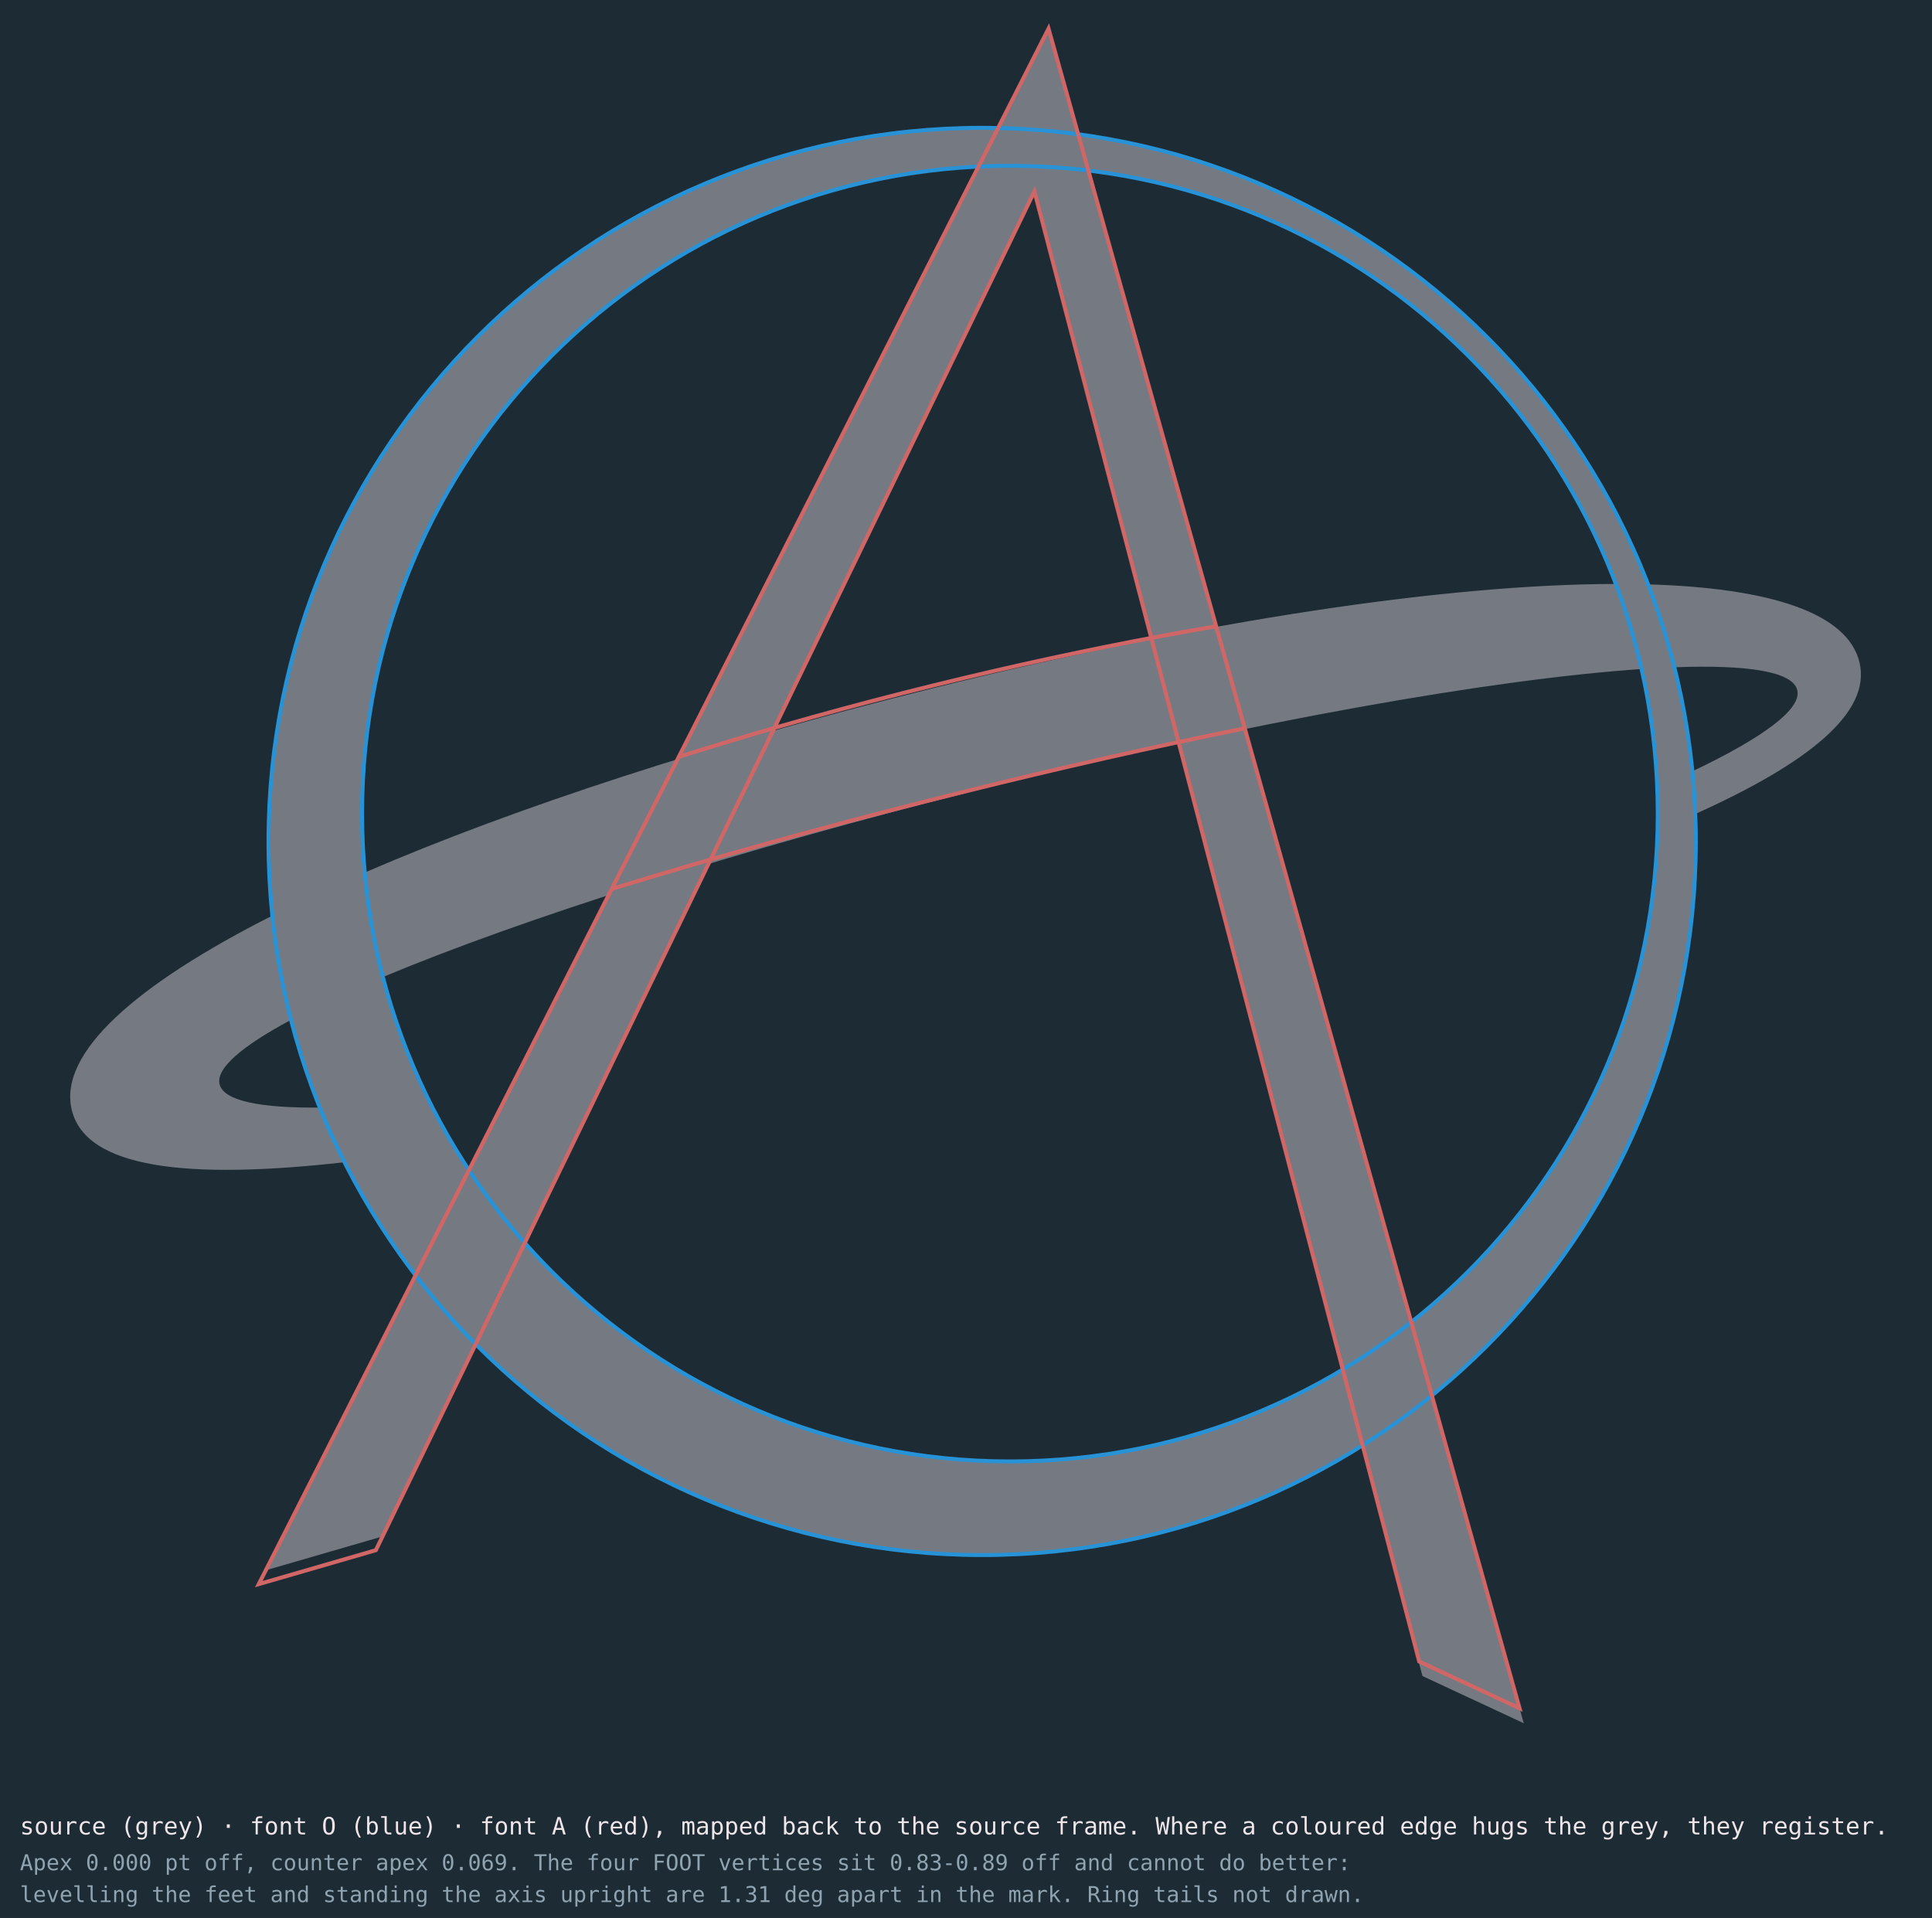
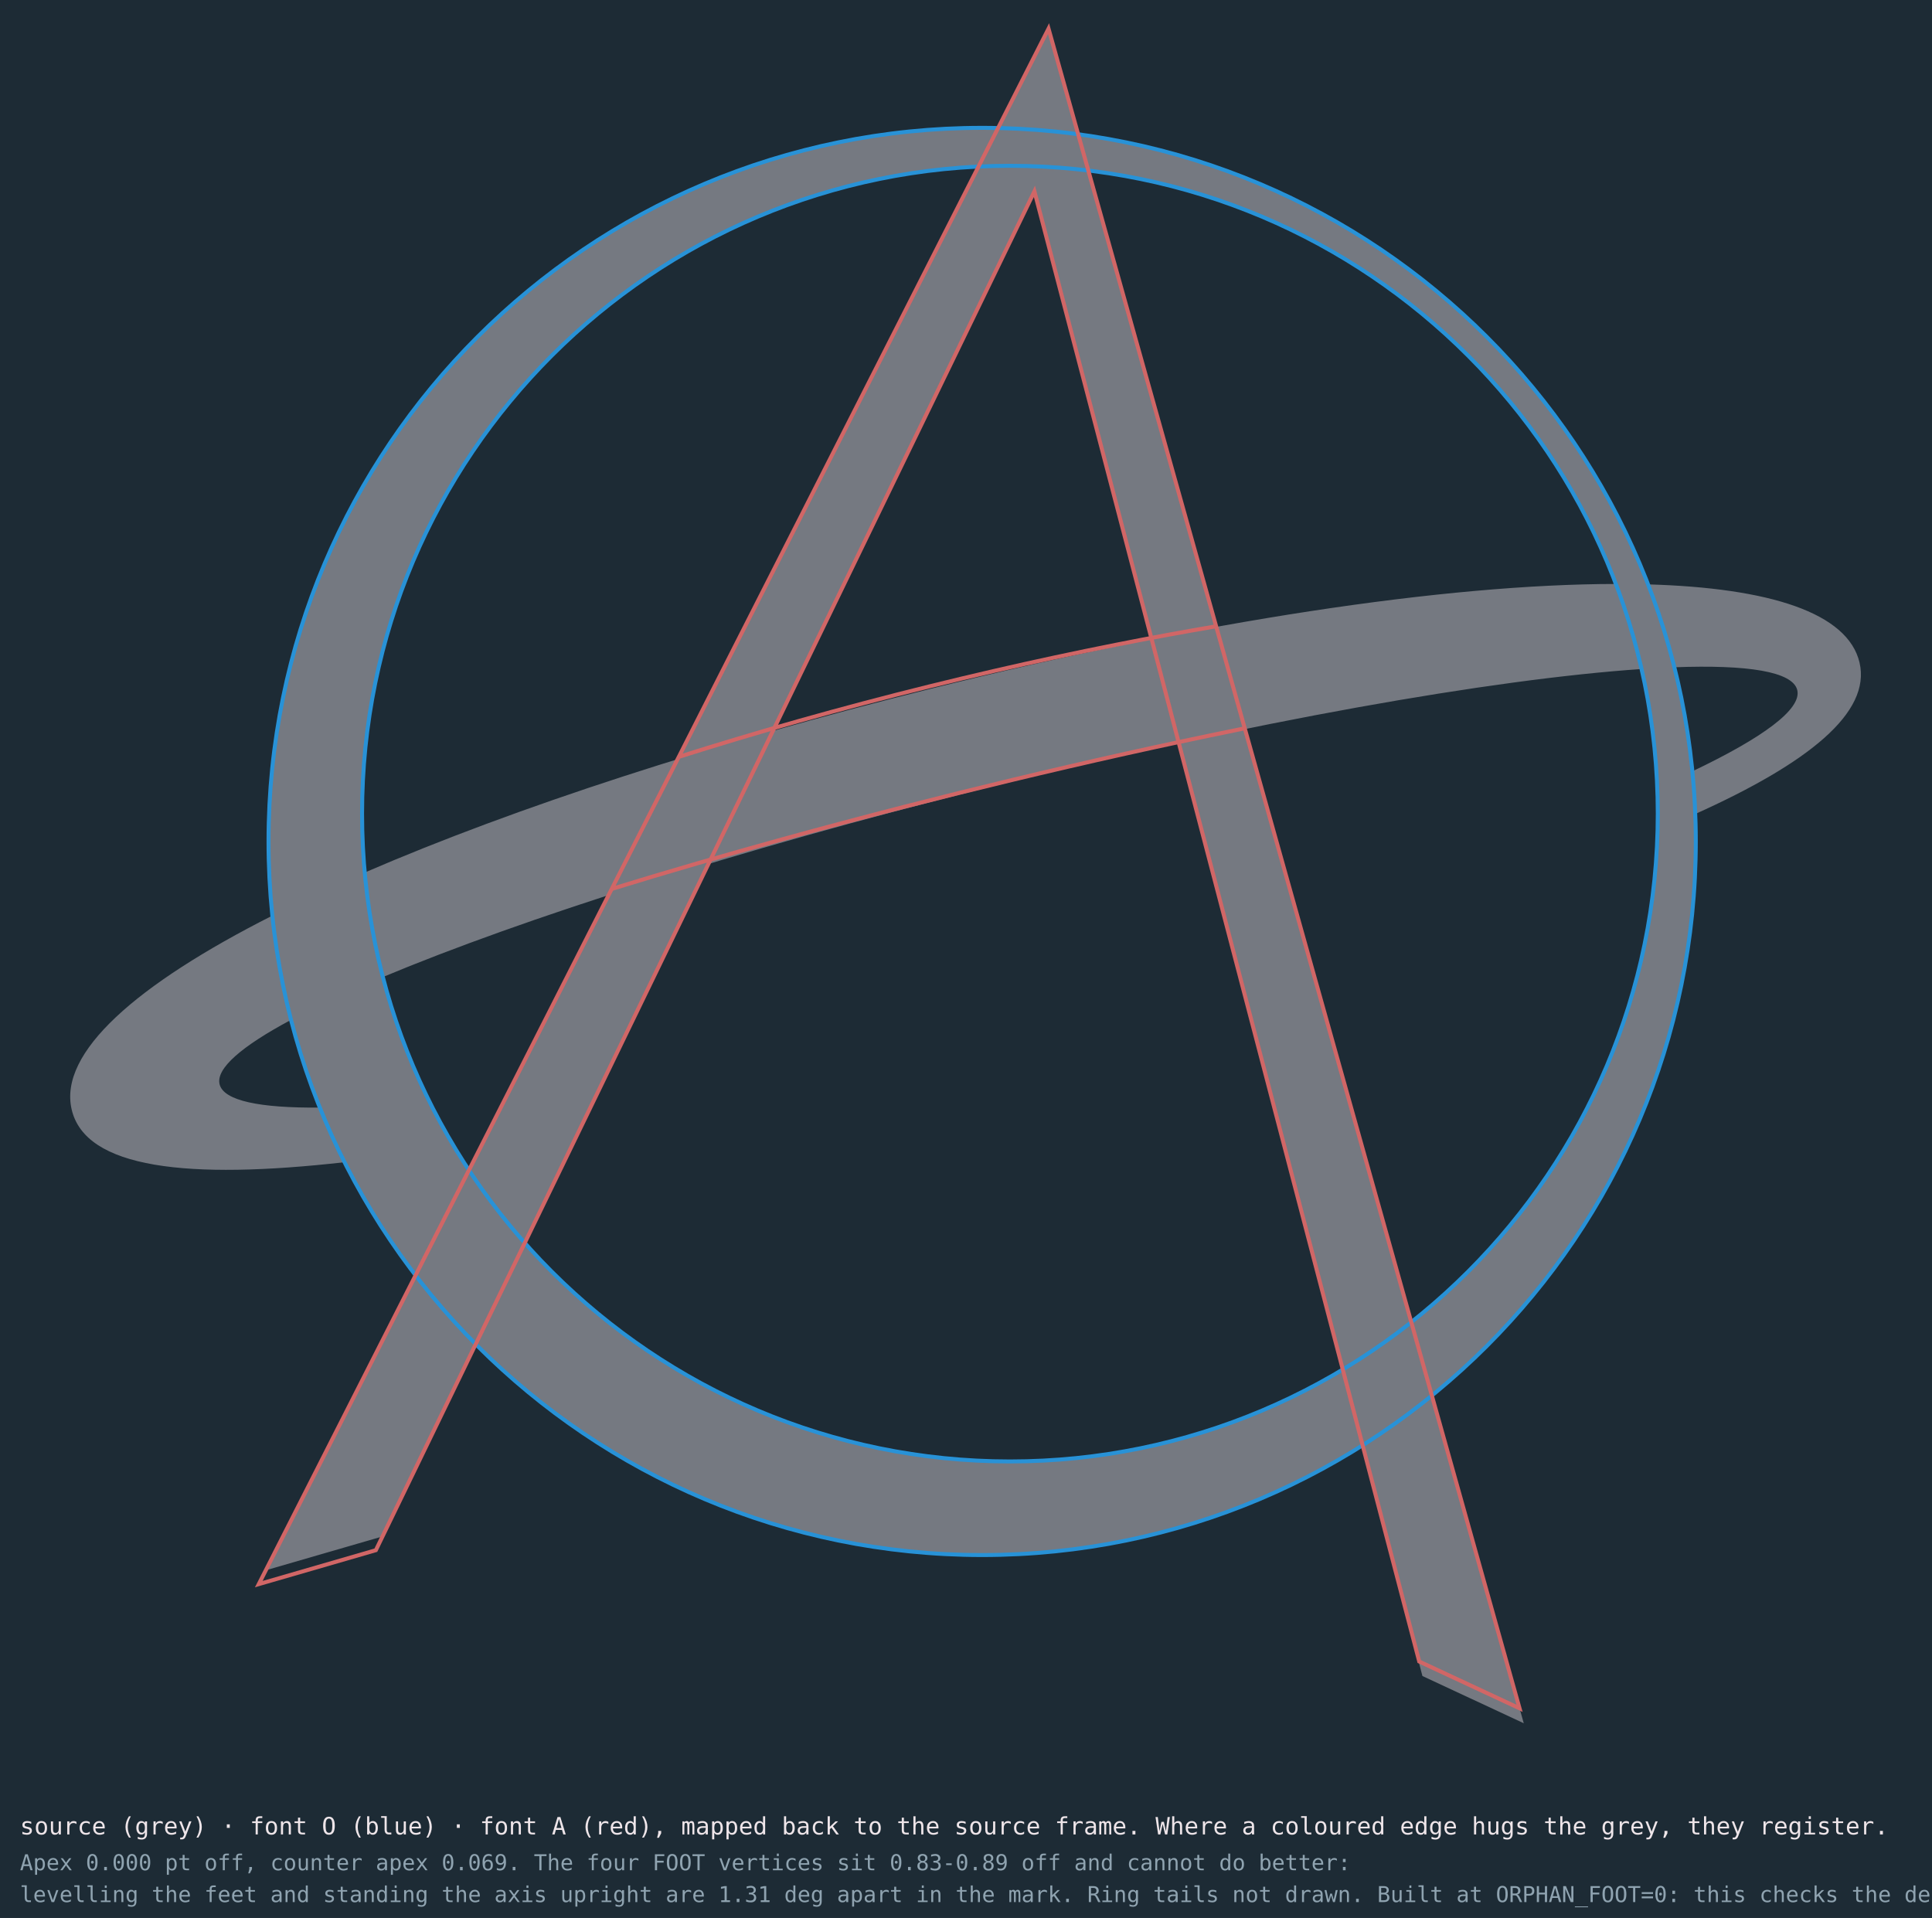
<svg xmlns="http://www.w3.org/2000/svg" width="971" height="964">
  <rect width="100%" height="100%" fill="#1D2B35" />
  <g transform="translate(34.96,909.13) scale(9,-9)">
    <path d="M52.516,19.400 C39.341,19.400 27.814,26.445 21.488,36.972 C20.986,37.809 20.519,38.669 20.084,39.548 C19.001,41.734 18.129,44.043 17.503,46.452 C17.011,48.342 16.675,50.294 16.495,52.291 C16.398,53.374 16.340,54.468 16.340,55.576 C16.340,75.555 32.537,91.752 52.516,91.752 C67.978,91.752 81.167,82.049 86.344,68.402 C86.927,66.866 87.405,65.279 87.776,63.651 C88.264,61.513 88.565,59.306 88.655,57.043 C88.674,56.556 88.692,56.068 88.692,55.576 C88.692,55.263 88.676,54.954 88.668,54.643 C88.172,35.096 72.182,19.400 52.516,19.400 Z M90.772,55.550 C90.742,56.352 90.694,57.149 90.617,57.937 C90.424,59.921 90.083,61.862 89.610,63.750 C89.212,65.333 88.715,66.876 88.135,68.379 C82.372,83.290 67.907,93.871 50.963,93.871 C28.955,93.871 11.114,76.030 11.114,54.023 C11.114,52.624 11.188,51.243 11.329,49.882 C11.534,47.895 11.883,45.951 12.370,44.061 C12.802,42.380 13.351,40.748 13.990,39.160 C14.408,38.121 14.869,37.104 15.370,36.110 C21.930,23.102 35.400,14.174 50.963,14.174 C72.970,14.174 90.811,32.015 90.811,54.023 C90.811,54.535 90.791,55.042 90.772,55.550 Z M99.957,64.016 C99.303,66.786 94.961,68.185 88.135,68.380 C87.556,68.396 86.958,68.403 86.344,68.403 C76.825,68.391 63.178,66.321 48.072,62.545 C35.956,59.517 24.924,55.936 16.496,52.292 C14.641,51.490 12.915,50.686 11.329,49.883 C3.721,46.033 -0.618,42.233 0.116,39.060 C0.881,35.757 6.583,35.118 15.370,36.111 C14.869,37.105 14.409,38.122 13.991,39.161 C10.628,39.129 8.608,39.542 8.379,40.460 C8.159,41.341 9.614,42.589 12.370,44.062 C13.764,44.807 15.485,45.609 17.503,46.453 C25.274,49.702 37.332,53.549 51.052,56.979 C66.014,60.719 79.459,63.087 87.776,63.652 C88.418,63.695 89.031,63.729 89.610,63.750 C93.728,63.905 96.222,63.508 96.479,62.481 C96.745,61.418 94.578,59.823 90.618,57.938 C90.695,57.149 90.742,56.352 90.773,55.551 C97.104,58.397 100.617,61.220 99.957,64.016 Z M10.958,13.321 L17.523,15.224 L53.876,90.260 L75.548,7.417 L81.207,4.778 L54.669,99.415 L10.958,13.321 Z" fill="#EEE5E9" fill-opacity="0.42" fill-rule="nonzero" />
    <path d="M90.814,54.023 C90.814,76.032 72.972,93.875 50.963,93.875 C28.953,93.875 11.111,76.032 11.111,54.023 C11.111,32.014 28.953,14.172 50.963,14.172 C72.972,14.172 90.814,32.014 90.814,54.023 Z M88.691,55.577 C88.691,35.597 72.494,19.399 52.513,19.399 C32.533,19.399 16.335,35.597 16.335,55.577 C16.335,75.558 32.533,91.755 52.513,91.755 C72.494,91.755 88.691,75.558 88.691,55.577 Z" fill="none" stroke="#2892D7" stroke-width="0.222" />
-     <path d="M10.566,12.548 L17.104,14.443 L53.881,90.328 L75.370,8.225 L80.973,5.612 L54.669,99.415 Z M64.028,66.039 C59.877,65.333 55.748,64.496 51.646,63.550 C47.104,62.503 42.593,61.321 38.123,60.001 C36.752,59.596 35.384,59.178 34.021,58.746 L30.277,51.371 C31.005,51.595 31.734,51.816 32.464,52.035 C38.288,53.779 44.161,55.368 50.062,56.828 C55.224,58.106 60.413,59.287 65.626,60.341 Z" fill="none" stroke="#D16666" stroke-width="0.222" />
+     <path d="M10.566,12.548 L17.104,14.443 L53.881,90.328 L75.370,8.225 L80.973,5.612 L54.669,99.415 Z M64.028,66.039 C62.156,65.720 60.288,65.375 58.425,65.005 C56.158,64.556 53.898,64.070 51.646,63.550 C46.785,62.430 41.957,61.154 37.179,59.720 C36.124,59.403 35.071,59.078 34.021,58.746 L30.277,51.371 C33.441,52.345 36.623,53.266 39.814,54.147 C42.076,54.772 44.345,55.376 46.618,55.960 C48.623,56.475 50.632,56.974 52.645,57.458 C56.832,58.465 61.036,59.406 65.256,60.265 C65.379,60.291 65.503,60.316 65.626,60.341 Z" fill="none" stroke="#D16666" stroke-width="0.222" />
  </g>
  <text x="10" y="922" fill="#EEE5E9" font-family="monospace" font-size="12">source (grey) · font O (blue) · font A (red), mapped back to the source frame. Where a coloured edge hugs the grey, they register.</text>
  <text x="10" y="940" fill="#8FA3B0" font-family="monospace" font-size="11">Apex 0.000 pt off, counter apex 0.069. The four FOOT vertices sit 0.83-0.89 off and cannot do better:</text>
-   <text x="10" y="956" fill="#8FA3B0" font-family="monospace" font-size="11">levelling the feet and standing the axis upright are 1.31 deg apart in the mark. Ring tails not drawn.</text>
+   <text x="10" y="956" fill="#8FA3B0" font-family="monospace" font-size="11">levelling the feet and standing the axis upright are 1.31 deg apart in the mark. Ring tails not drawn. Built at ORPHAN_FOOT=0: this checks the derivation, not the cut.</text>
</svg>
